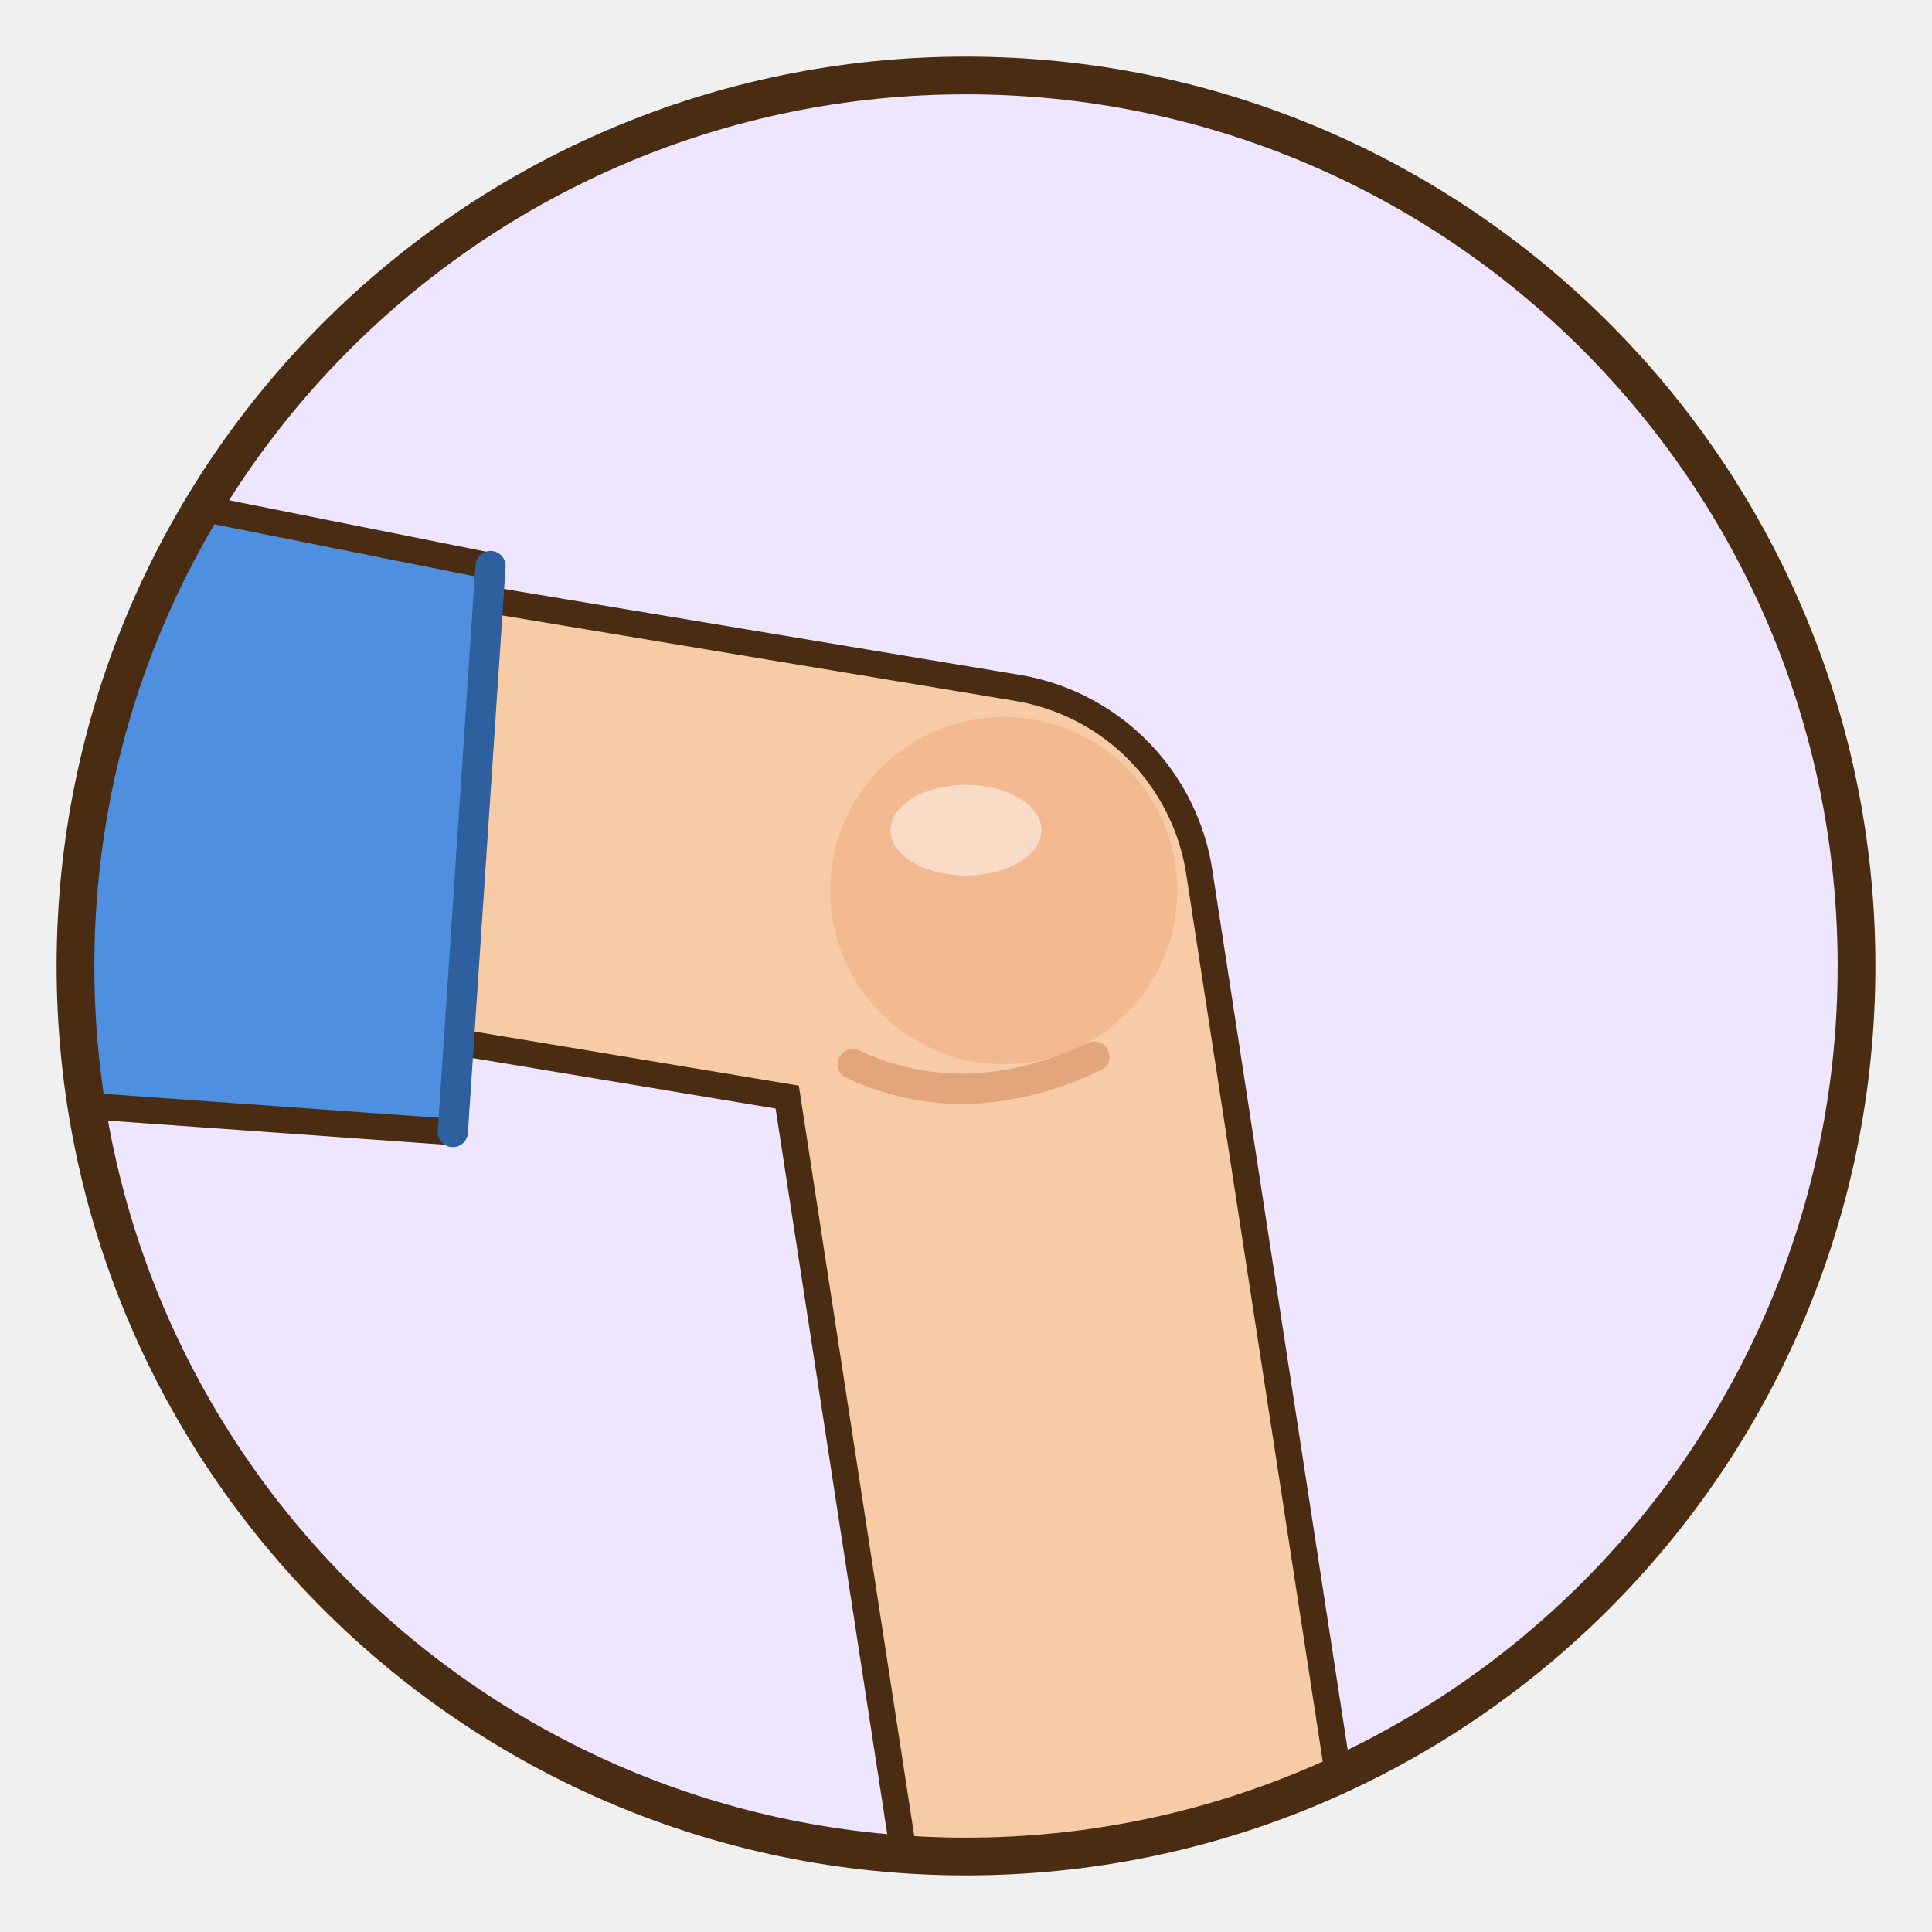
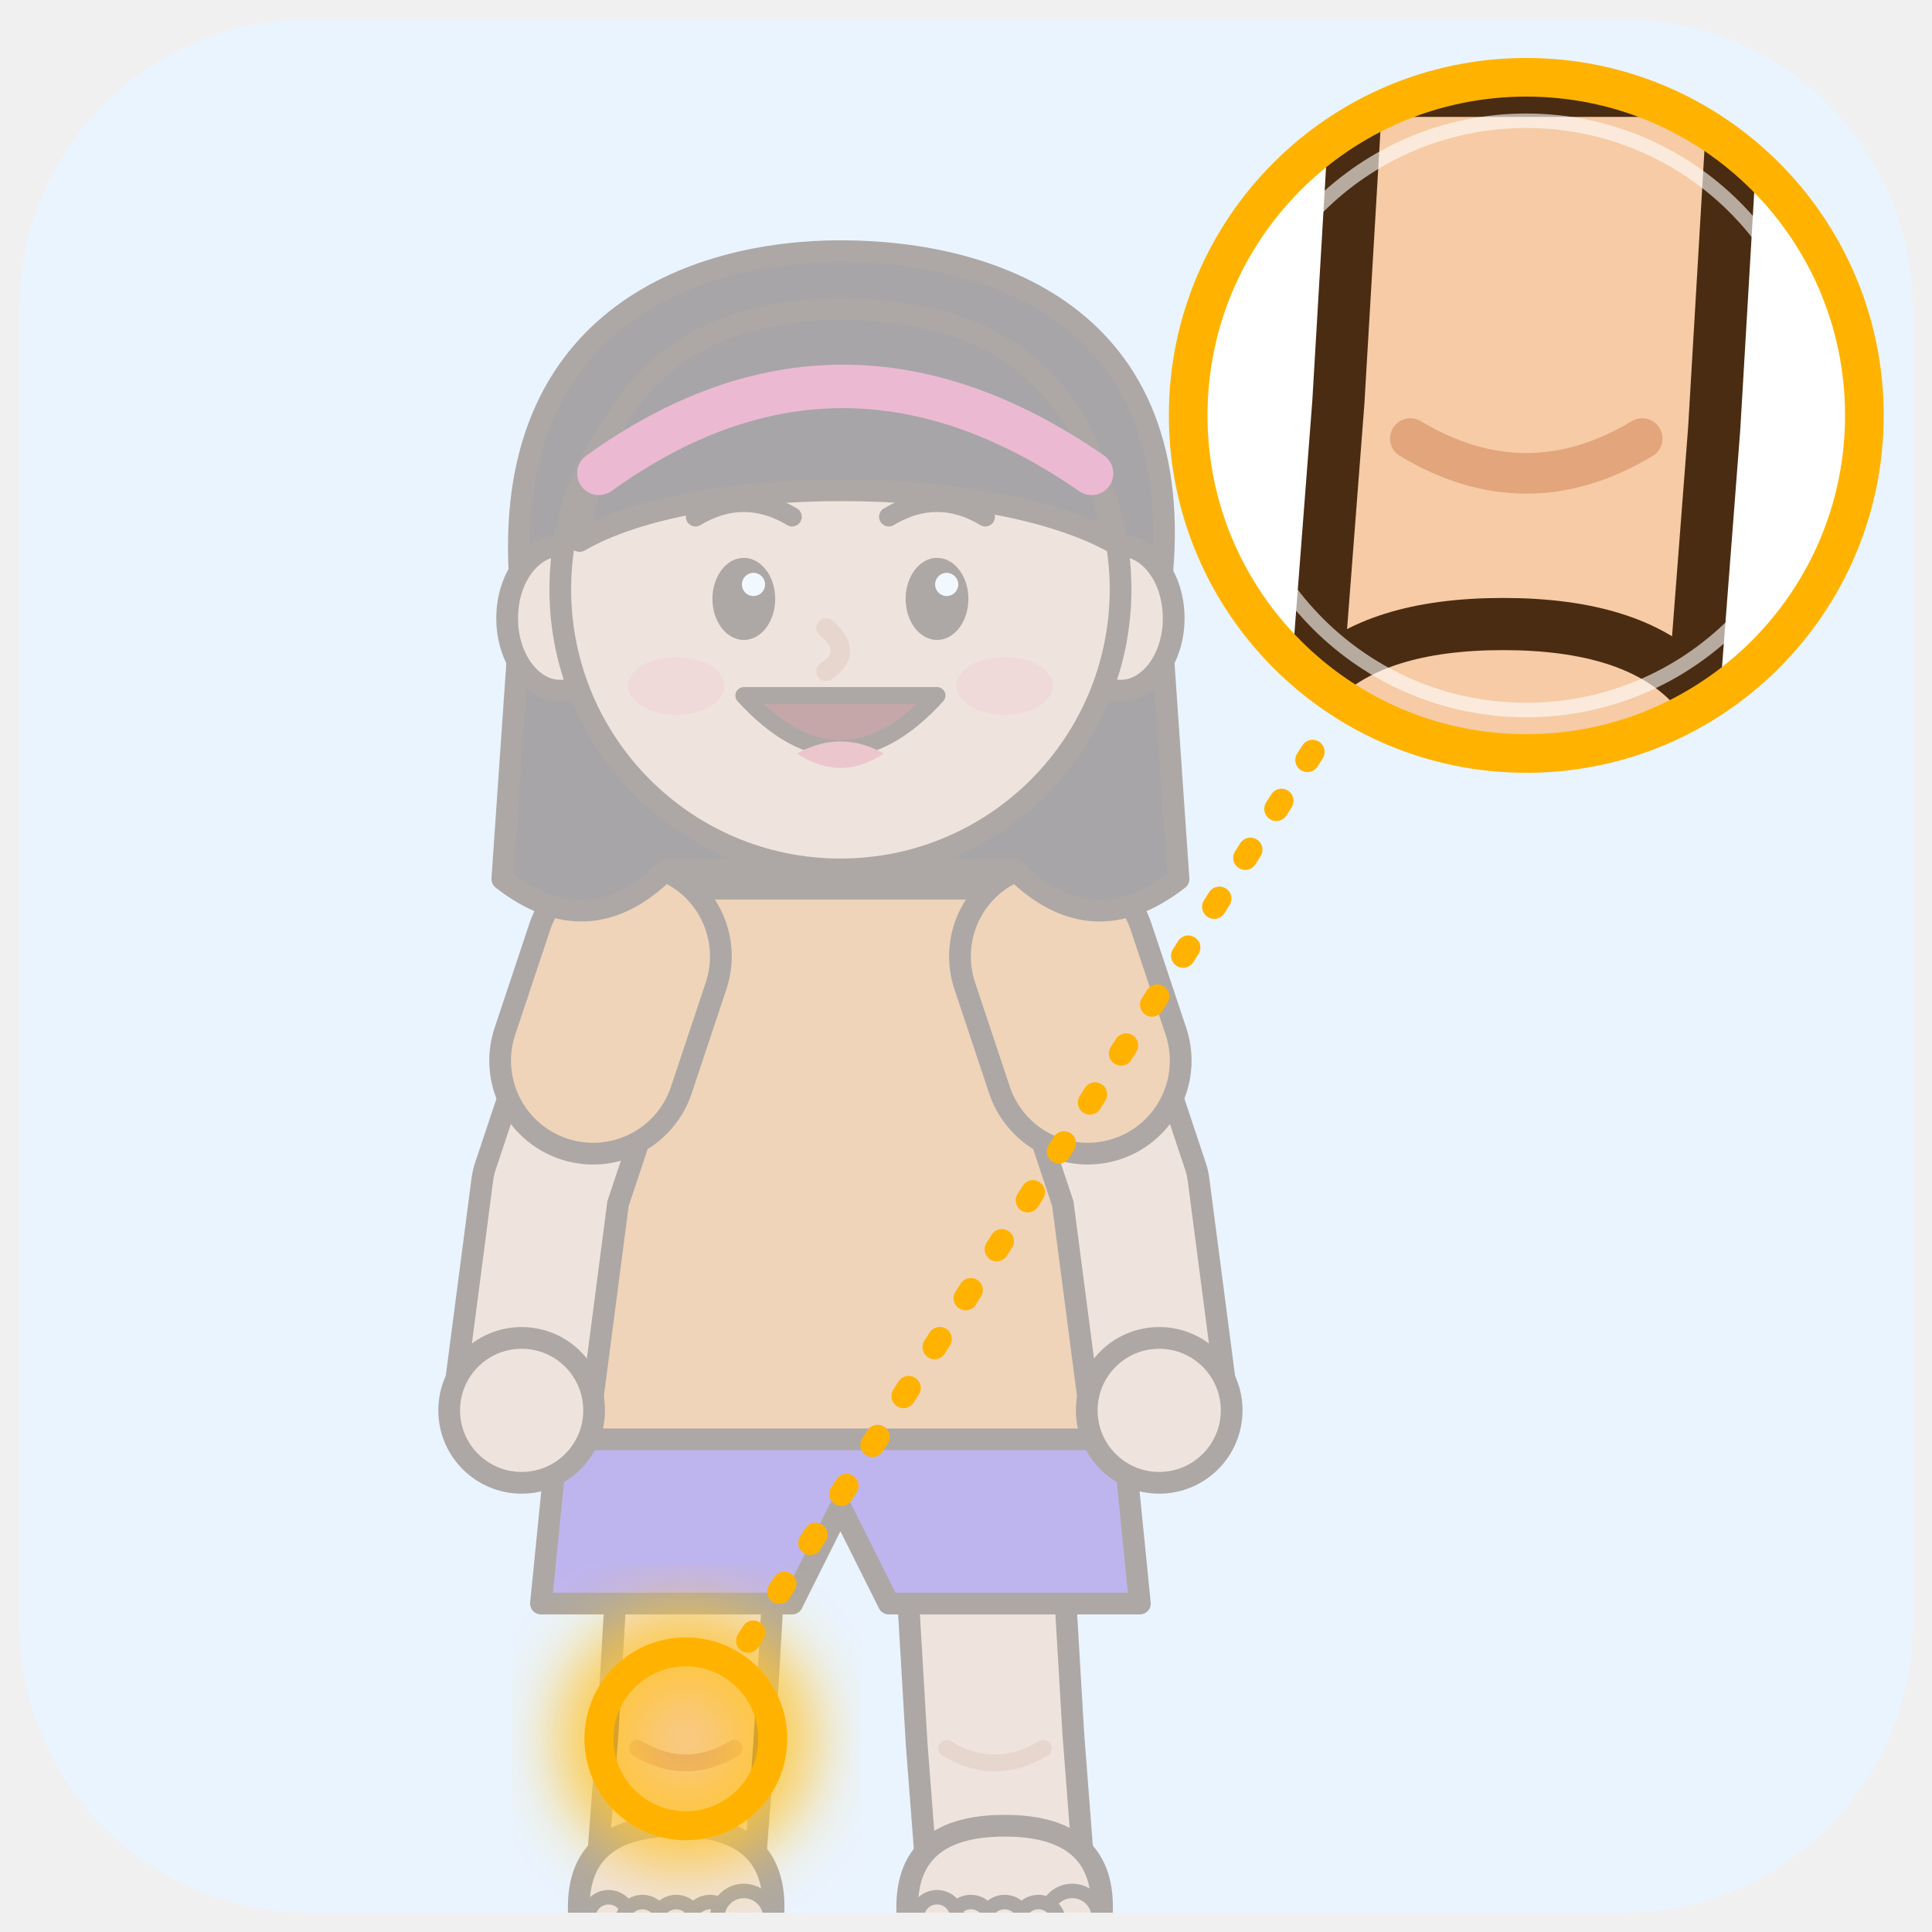
<svg xmlns="http://www.w3.org/2000/svg" viewBox="0 0 512 512">
+   <style>
+     .ring { animation: ring 1.6s ease-out infinite; transform-box: fill-box; transform-origin: center; }
+     @keyframes ring { 0% { transform: scale(1); opacity: .9 } 100% { transform: scale(1.6); opacity: 0 } }
+     .glow { animation: glow 1.6s ease-in-out infinite; }
+     @keyframes glow { 0%,100% { opacity: .55 } 50% { opacity: .95 } }
+     .beat { animation: beat 1s ease-in-out infinite; transform-box: fill-box; transform-origin: center; }
+     @keyframes beat { 0%,100% { transform: scale(1) } 15% { transform: scale(1.18) } 30% { transform: scale(1) } 45% { transform: scale(1.12) } }
+     @media (prefers-reduced-motion: reduce) { * { animation: none !important; } }
+   </style>
  <defs>
-     <clipPath id="w">
-       <circle cx="256" cy="256" r="236" />
+     <clipPath id="tile">
+       <rect x="4" y="4" width="392" height="392" rx="60" />
    </clipPath>
  </defs>
-   <circle cx="256" cy="256" r="236" fill="#EEE6FF" />
-   <g clip-path="url(#w)">
-     <path d="M20 200 L260 240 L300 500" fill="none" stroke="#4A2C12" stroke-width="124" stroke-linecap="round" stroke-linejoin="round" />
-     <path d="M20 200 L260 240 L300 500" fill="none" stroke="#F6CBA5" stroke-width="110" stroke-linecap="round" stroke-linejoin="round" />
-     <path d="M-20 120 L130 150 L120 300 L-20 290 Z" fill="#4F8FE0" stroke="#4A2C12" stroke-width="7" stroke-linejoin="round" stroke-linecap="round" />
-     <path d="M130 150 L120 300" fill="none" stroke="#2E5F9E" stroke-width="8" stroke-linecap="round" stroke-linejoin="round" />
-     <circle cx="266" cy="236" r="46" fill="#F2B990" />
-     <ellipse cx="256" cy="220" rx="20" ry="12" fill="#fff" opacity="0.5" />
-     <path d="M226 282 Q256 296 290 280" fill="none" stroke="#E2A57C" stroke-width="8" stroke-linecap="round" stroke-linejoin="round" />
+   <g transform="scale(1.28)">
+     <g clip-path="url(#tile)">
+       <defs>
+         <g id="kid">
+           <g transform="translate(-26 6)">
+             <g transform="translate(0 0)">
+               <path d="M170 320 L168 354 L166 380" fill="none" stroke="#4A2C12" stroke-width="37" stroke-linejoin="round" stroke-linecap="round" />
+               <path d="M170 320 L168 354 L166 380" fill="none" stroke="#F6CBA5" stroke-width="28" stroke-linejoin="round" stroke-linecap="round" />
+               <path d="M230 320 L232 354 L234 380" fill="none" stroke="#4A2C12" stroke-width="37" stroke-linejoin="round" stroke-linecap="round" />
+               <path d="M230 320 L232 354 L234 380" fill="none" stroke="#F6CBA5" stroke-width="28" stroke-linejoin="round" stroke-linecap="round" />
+               <path d="M158 356 q10 6 20 0 M222 356 q10 6 20 0" fill="none" stroke="#E2A57C" stroke-width="3.5" stroke-linejoin="round" stroke-linecap="round" />
+               <path d="M146 392 Q144 372 166 372 Q188 372 186 392 Z" fill="#F6CBA5" stroke="#4A2C12" stroke-width="4.5" stroke-linejoin="round" stroke-linecap="round" />
+               <circle cx="152" cy="391" r="4.2" fill="#F6CBA5" stroke="#4A2C12" stroke-width="3" stroke-linejoin="round" stroke-linecap="round" />
+               <circle cx="159" cy="392" r="4.2" fill="#F6CBA5" stroke="#4A2C12" stroke-width="3" stroke-linejoin="round" stroke-linecap="round" />
+               <circle cx="166" cy="392" r="4.2" fill="#F6CBA5" stroke="#4A2C12" stroke-width="3" stroke-linejoin="round" stroke-linecap="round" />
+               <circle cx="173" cy="392" r="4.2" fill="#F6CBA5" stroke="#4A2C12" stroke-width="3" stroke-linejoin="round" stroke-linecap="round" />
+               <circle cx="180" cy="391" r="5.5" fill="#F6CBA5" stroke="#4A2C12" stroke-width="3" stroke-linejoin="round" stroke-linecap="round" />
+               <path d="M214 392 Q212 372 234 372 Q256 372 254 392 Z" fill="#F6CBA5" stroke="#4A2C12" stroke-width="4.5" stroke-linejoin="round" stroke-linecap="round" />
+               <circle cx="248" cy="391" r="5.5" fill="#F6CBA5" stroke="#4A2C12" stroke-width="3" stroke-linejoin="round" stroke-linecap="round" />
+               <circle cx="241" cy="392" r="4.2" fill="#F6CBA5" stroke="#4A2C12" stroke-width="3" stroke-linejoin="round" stroke-linecap="round" />
+               <circle cx="234" cy="392" r="4.2" fill="#F6CBA5" stroke="#4A2C12" stroke-width="3" stroke-linejoin="round" stroke-linecap="round" />
+               <circle cx="227" cy="392" r="4.2" fill="#F6CBA5" stroke="#4A2C12" stroke-width="3" stroke-linejoin="round" stroke-linecap="round" />
+               <circle cx="220" cy="391" r="4.2" fill="#F6CBA5" stroke="#4A2C12" stroke-width="3" stroke-linejoin="round" stroke-linecap="round" />
+               <path d="M142 286 L258 286 L262 326 L210 326 L200 306 L190 326 L138 326 Z" fill="#7A4FD1" stroke="#4A2C12" stroke-width="4.5" stroke-linejoin="round" stroke-linecap="round" />
+               <rect x="188" y="160" width="24" height="30" rx="0" fill="#F6CBA5" />
+               <path d="M188 160 V190 M212 160 V190" fill="none" stroke="#4A2C12" stroke-width="4.5" stroke-linejoin="round" stroke-linecap="round" />
+               <path d="M146 196 Q148 180 166 178 L234 178 Q252 180 254 196 L258 292 L142 292 Z" fill="#F7A14A" stroke="#4A2C12" stroke-width="4.5" stroke-linejoin="round" stroke-linecap="round" />
+               <g class="arm-l">
+                 <path d="M156 192 L140 240 L134 286" fill="none" stroke="#4A2C12" stroke-width="33" stroke-linejoin="round" stroke-linecap="round" />
+                 <path d="M156 192 L140 240 L134 286" fill="none" stroke="#F6CBA5" stroke-width="24" stroke-linejoin="round" stroke-linecap="round" />
+                 <path d="M156 192 L148.8 213.6" fill="none" stroke="#4A2C12" stroke-width="43" stroke-linejoin="round" stroke-linecap="round" />
+                 <path d="M156 192 L148.8 213.6" fill="none" stroke="#F7A14A" stroke-width="34" stroke-linejoin="round" stroke-linecap="round" />
+                 <circle cx="134" cy="286" r="15" fill="#F6CBA5" stroke="#4A2C12" stroke-width="4.5" stroke-linejoin="round" stroke-linecap="round" />
+               </g>
+               <g class="arm-r">
+                 <path d="M244 192 L260 240 L266 286" fill="none" stroke="#4A2C12" stroke-width="33" stroke-linejoin="round" stroke-linecap="round" />
+                 <path d="M244 192 L260 240 L266 286" fill="none" stroke="#F6CBA5" stroke-width="24" stroke-linejoin="round" stroke-linecap="round" />
+                 <path d="M244 192 L251.2 213.6" fill="none" stroke="#4A2C12" stroke-width="43" stroke-linejoin="round" stroke-linecap="round" />
+                 <path d="M244 192 L251.2 213.6" fill="none" stroke="#F7A14A" stroke-width="34" stroke-linejoin="round" stroke-linecap="round" />
+                 <circle cx="266" cy="286" r="15" fill="#F6CBA5" stroke="#4A2C12" stroke-width="4.5" stroke-linejoin="round" stroke-linecap="round" />
+               </g>
+               <g class="head" transform="translate(0 0) rotate(0 200 170)">
+                 <path d="M134 118 C128 60 170 46 200 46 C232 46 274 60 266 118 L270 176 Q252 190 236 174 L164 174 Q148 190 130 176 Z" fill="#3A2418" stroke="#4A2C12" stroke-width="4.5" stroke-linejoin="round" stroke-linecap="round" />
+                 <ellipse cx="142" cy="122" rx="11" ry="15" fill="#F6CBA5" stroke="#4A2C12" stroke-width="4.5" stroke-linejoin="round" stroke-linecap="round" />
+                 <ellipse cx="258" cy="122" rx="11" ry="15" fill="#F6CBA5" stroke="#4A2C12" stroke-width="4.5" stroke-linejoin="round" stroke-linecap="round" />
+                 <circle cx="200" cy="116" r="58" fill="#F6CBA5" stroke="#4A2C12" stroke-width="4.5" stroke-linejoin="round" stroke-linecap="round" />
+                 <ellipse cx="166" cy="136" rx="10" ry="6" fill="#F59A92" opacity="0.55" class="blush" />
+                 <ellipse cx="234" cy="136" rx="10" ry="6" fill="#F59A92" opacity="0.55" class="blush" />
+                 <path d="M197 124 q6 5 0 9" fill="none" stroke="#E2A57C" stroke-width="4" stroke-linejoin="round" stroke-linecap="round" />
+                 <path d="M170 101 q10 -6 20 0" fill="none" stroke="#4A2C12" stroke-width="4" stroke-linejoin="round" stroke-linecap="round" />
+                 <path d="M210 101 q10 -6 20 0" fill="none" stroke="#4A2C12" stroke-width="4" stroke-linejoin="round" stroke-linecap="round" />
+                 <ellipse cx="180" cy="118" rx="6.5" ry="8.5" fill="#4A2C12" />
+                 <ellipse cx="220" cy="118" rx="6.5" ry="8.5" fill="#4A2C12" />
+                 <circle cx="182" cy="115" r="2.4" fill="#fff" />
+                 <circle cx="222" cy="115" r="2.4" fill="#fff" />
+                 <path d="M180 138 Q200 160 220 138 Z" fill="#8A2B1E" stroke="#4A2C12" stroke-width="3.5" stroke-linejoin="round" stroke-linecap="round" />
+                 <path d="M191 150 Q200 145 209 150 Q200 156 191 150 Z" fill="#F07B7B" />
+                 <path d="M146 106 C150 68 176 58 200 58 C226 58 252 68 256 106 C230 92 170 92 146 106 Z" fill="#3A2418" stroke="#4A2C12" stroke-width="4.5" stroke-linejoin="round" stroke-linecap="round" />
+                 <path d="M150 92 Q200 56 252 92" fill="none" stroke="#F05A8C" stroke-width="9" stroke-linejoin="round" stroke-linecap="round" />
+               </g>
+             </g>
+           </g>
+         </g>
+         <mask id="hole">
+           <rect width="400" height="400" fill="#fff" />
+           <ellipse cx="142" cy="360" rx="18" ry="18" transform="rotate(0 142 360)" fill="#000" />
+         </mask>
+         <clipPath id="lens">
+           <circle cx="316" cy="86" r="70" />
+         </clipPath>
+         <filter id="soft" x="-50%" y="-50%" width="200%" height="200%">
+           <feGaussianBlur stdDeviation="7" />
+         </filter>
+       </defs>
+       <rect x="4" y="4" width="392" height="392" rx="60" fill="#EAF4FF" />
+       <use href="#kid" />
+       <rect x="4" y="4" width="392" height="392" rx="60" fill="#EAF4FF" opacity="0.62" mask="url(#hole)" />
+       <g class="glow">
+         <ellipse cx="142" cy="360" rx="18" ry="18" transform="rotate(0 142 360)" fill="none" stroke="#FFC531" stroke-width="16" filter="url(#soft)" />
+       </g>
+       <g class="ring">
+         <ellipse cx="142" cy="360" rx="18" ry="18" transform="rotate(0 142 360)" fill="none" stroke="#FFB300" stroke-width="5" />
+       </g>
+       <ellipse cx="142" cy="360" rx="18" ry="18" transform="rotate(0 142 360)" fill="none" stroke="#FFB300" stroke-width="6" />
+       <path d="M154.9 339.7 L276.3 148.5" fill="none" stroke="#FFB300" stroke-width="5" stroke-linejoin="round" stroke-linecap="round" stroke-dasharray="2 10" />
+       <circle cx="316" cy="86" r="70" fill="#fff" />
+       <g clip-path="url(#lens)">
+         <use href="#kid" transform="translate(316 86) scale(2.4) translate(-142 -360)" />
+       </g>
+       <circle cx="316" cy="86" r="70" fill="none" stroke="#FFB300" stroke-width="8" />
+       <circle cx="316" cy="86" r="61" fill="none" stroke="#fff" stroke-width="3" opacity="0.6" />
+     </g>
  </g>
-   <circle cx="256" cy="256" r="236" fill="none" stroke="#4A2C12" stroke-width="10" />
</svg>
